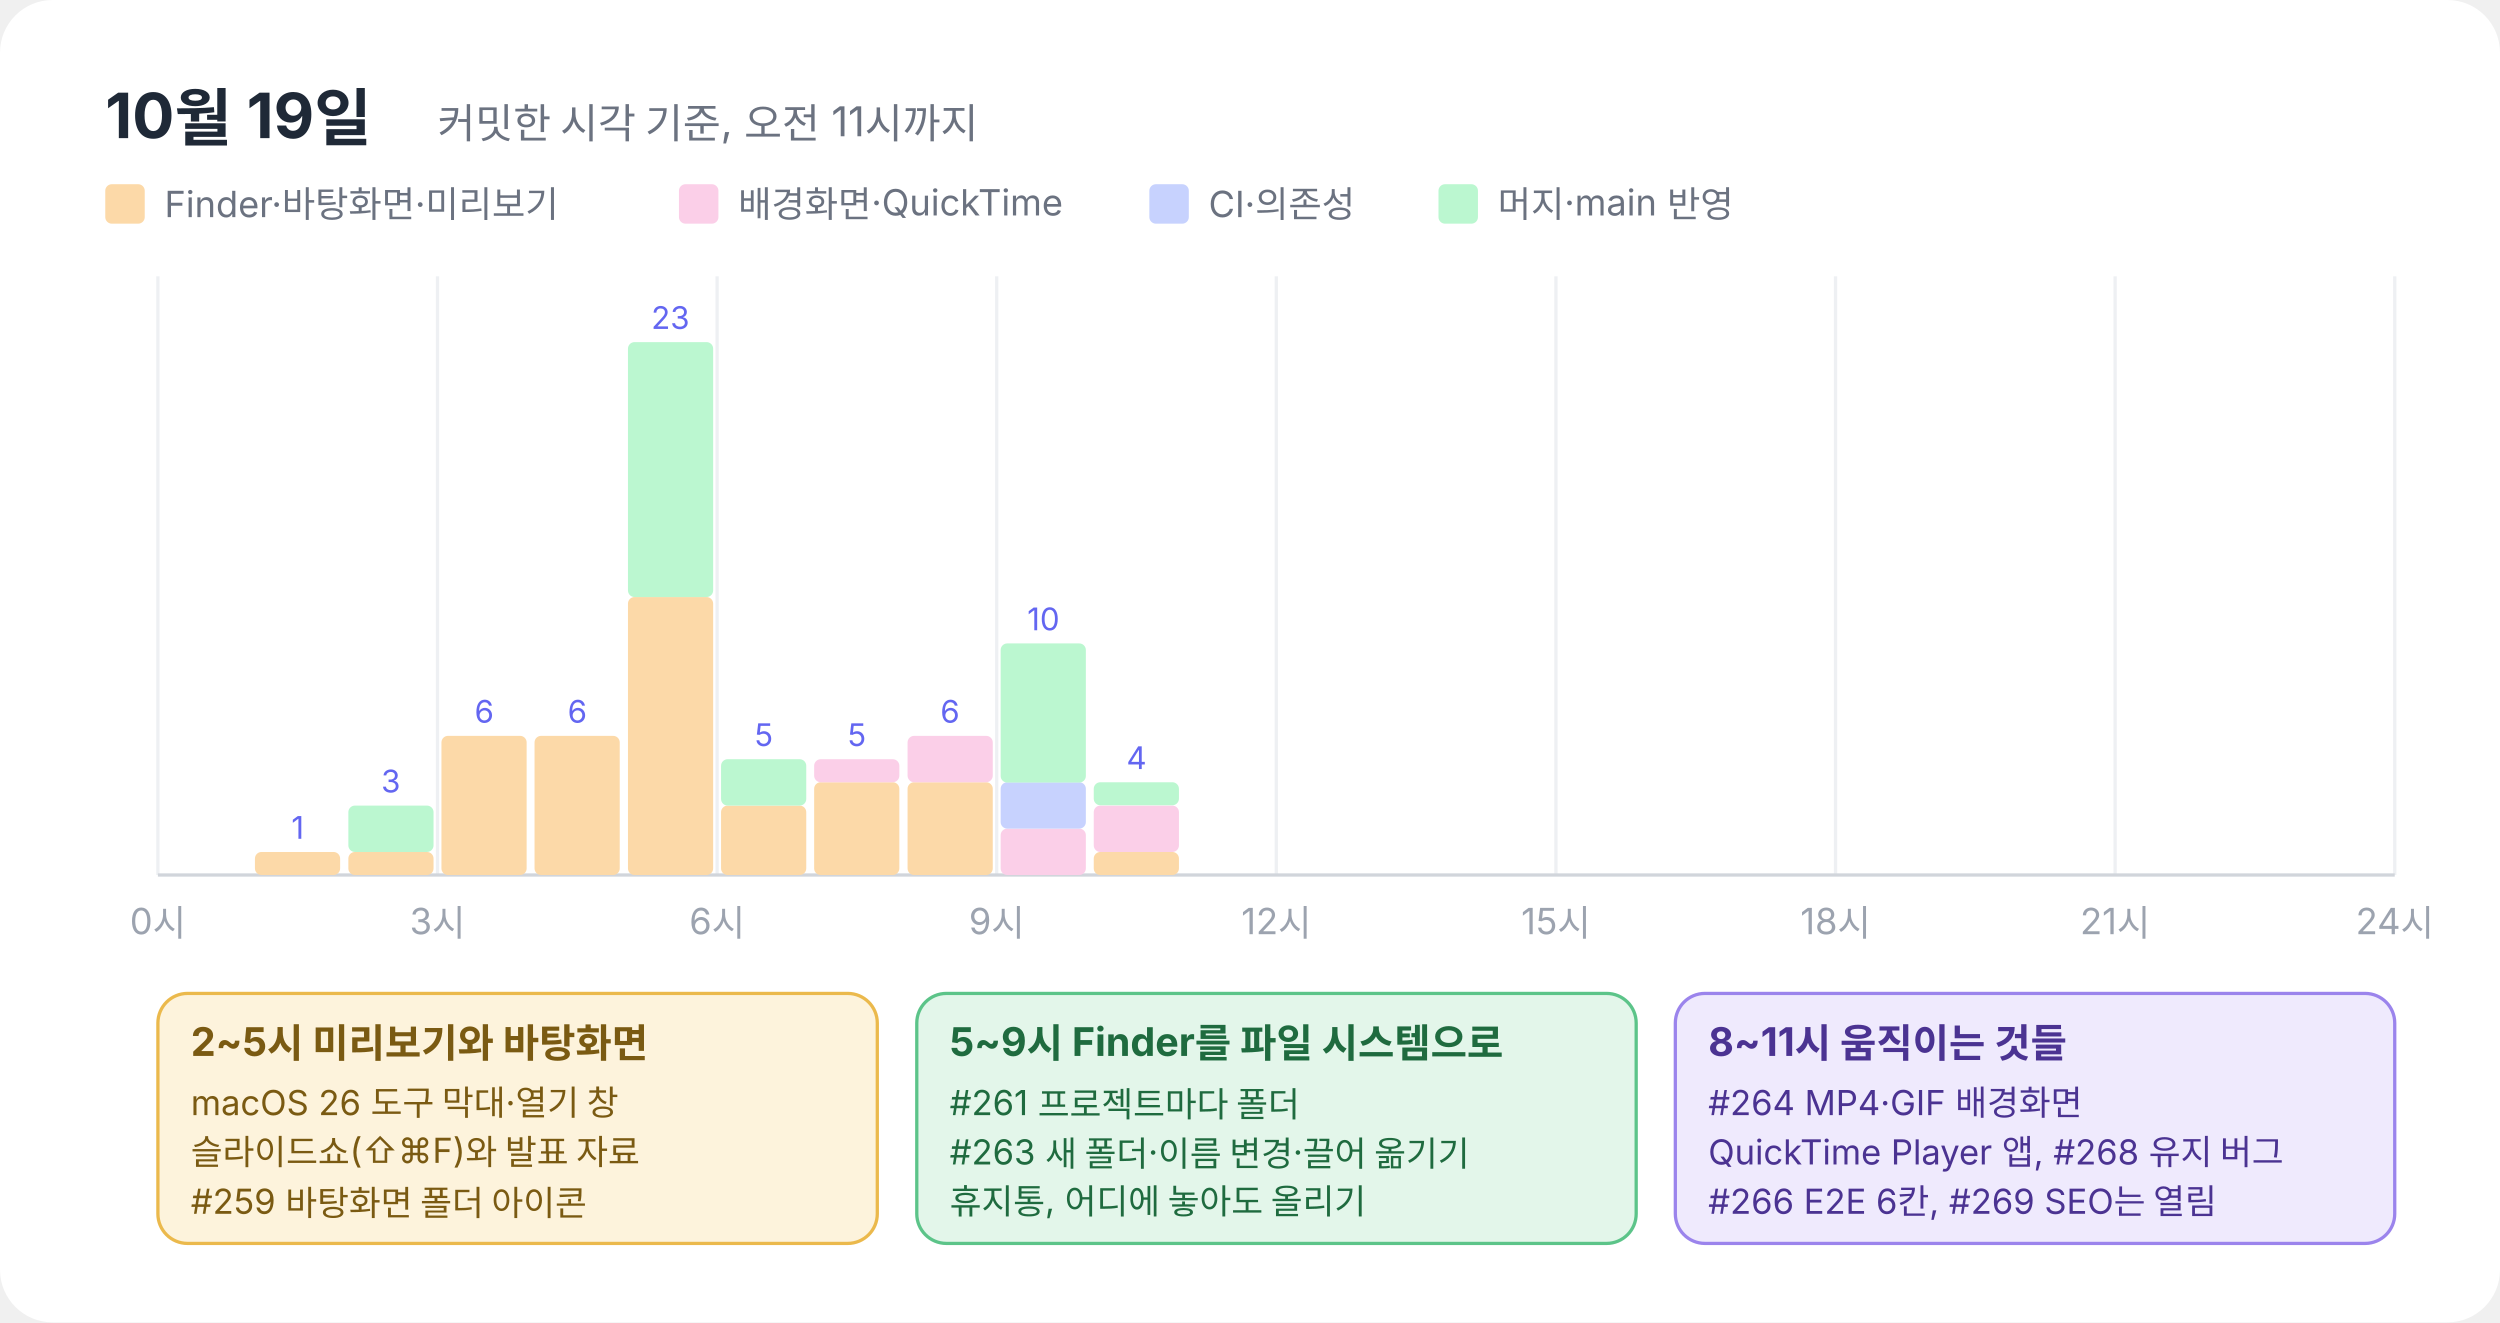
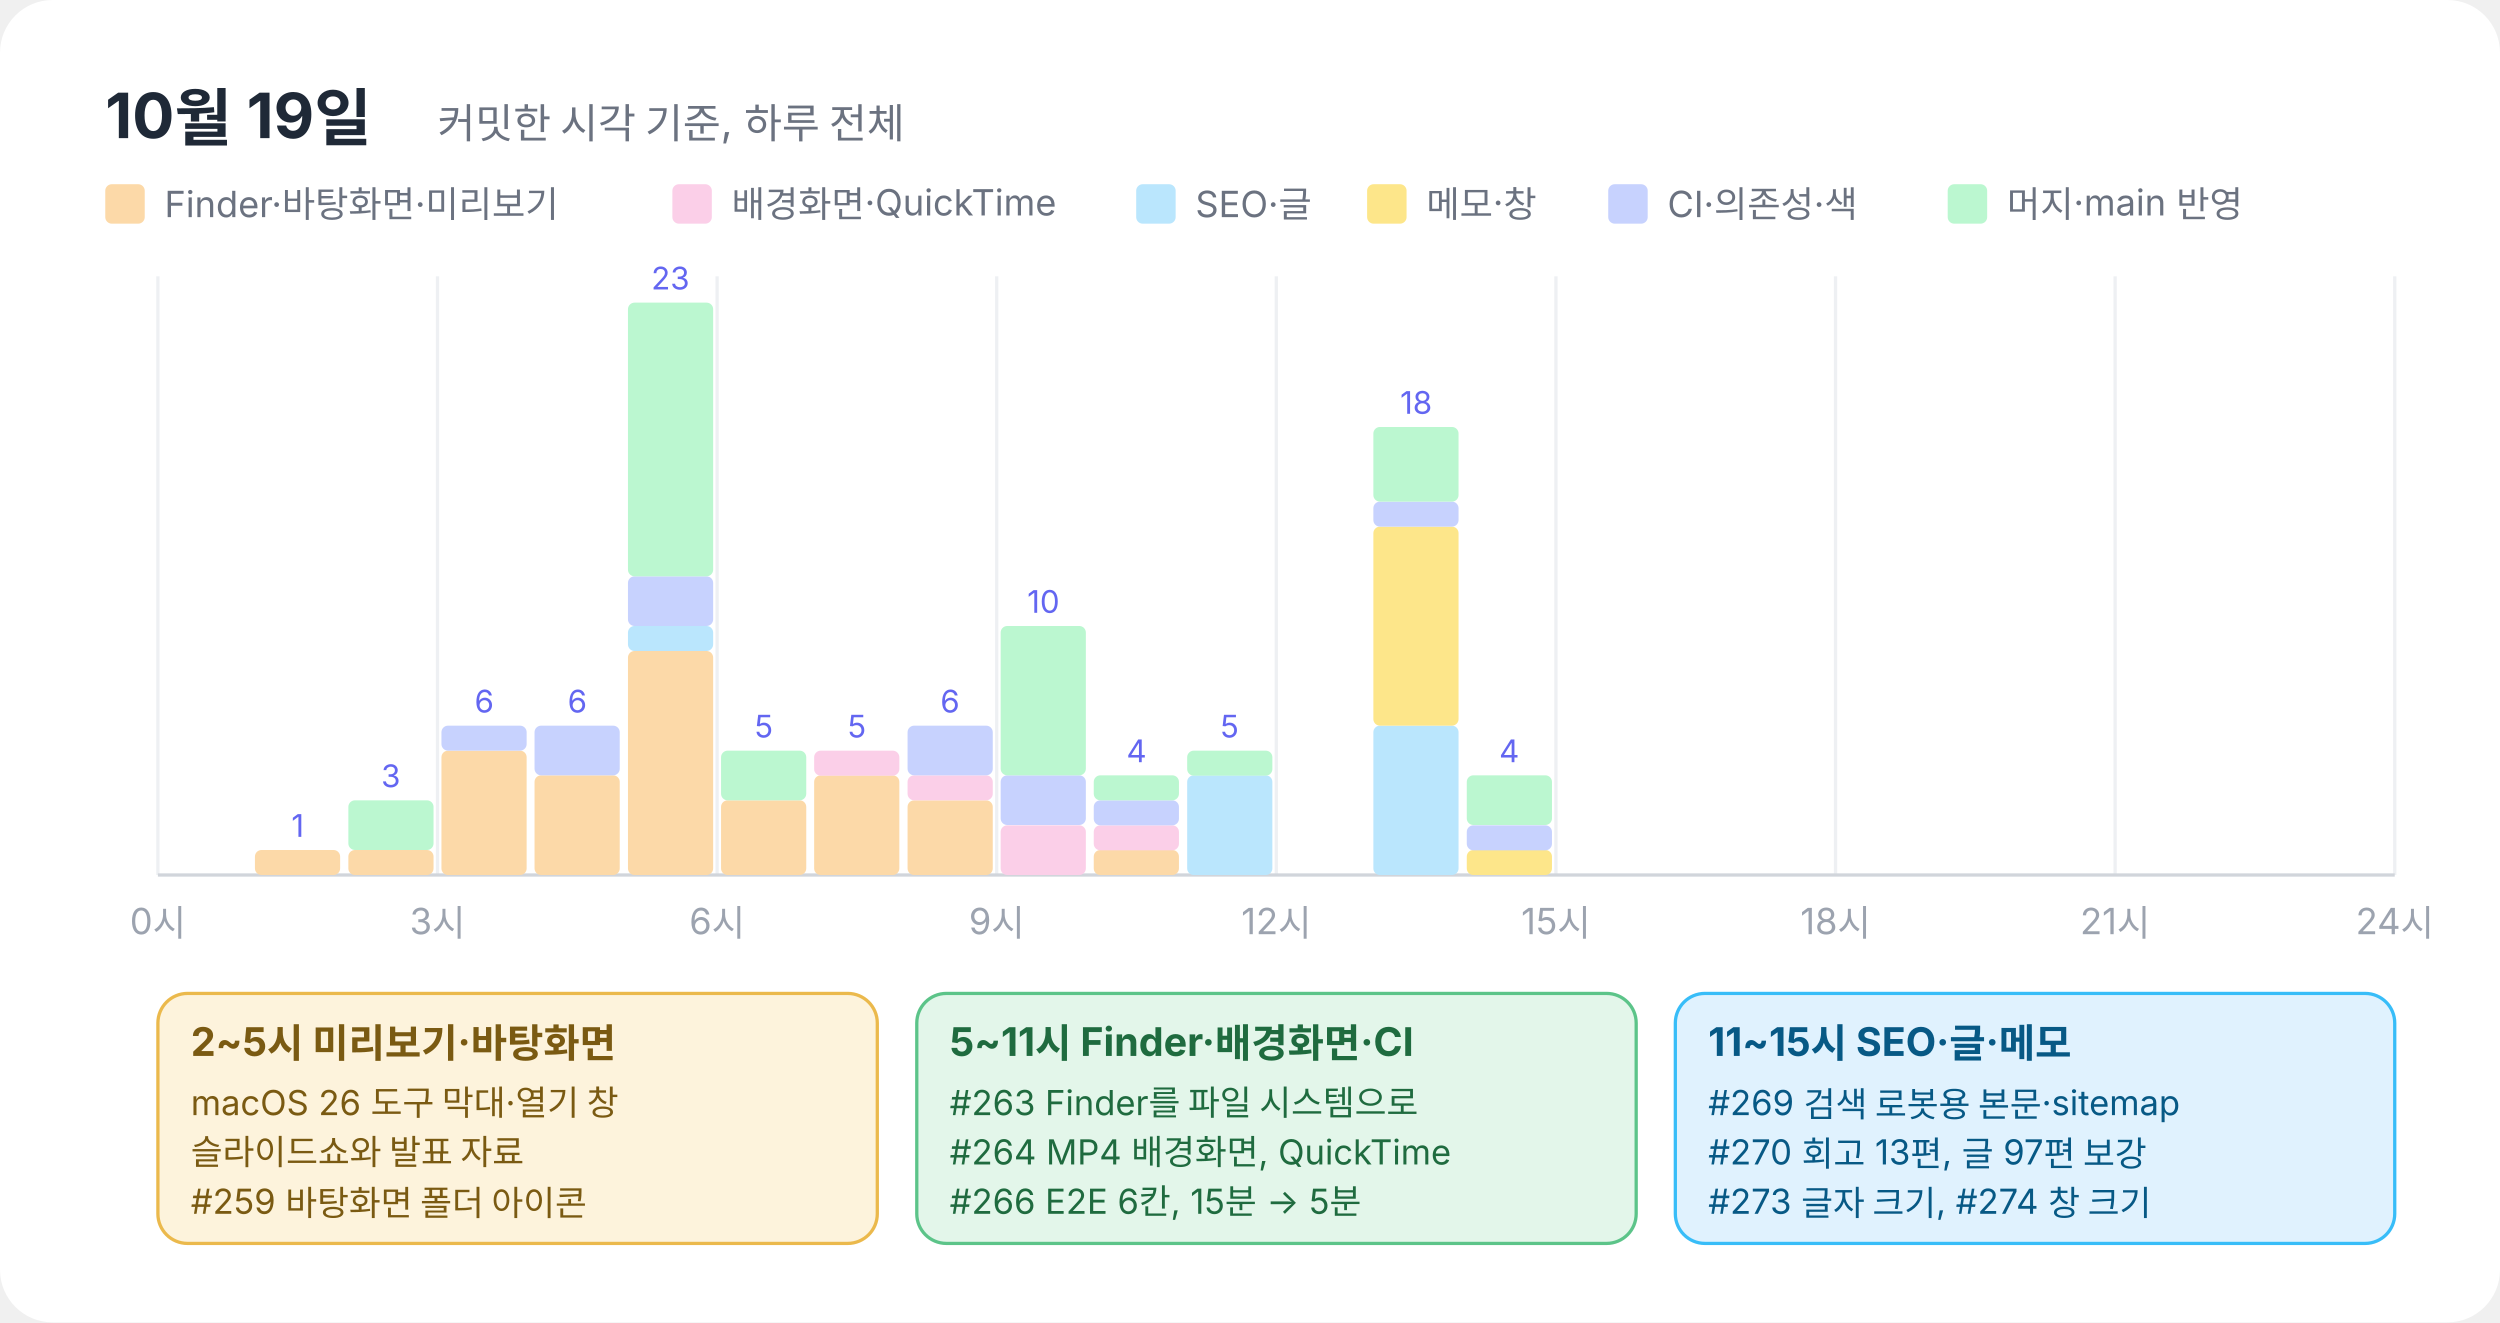
<svg xmlns="http://www.w3.org/2000/svg" viewBox="0 0 760 402" font-family="-apple-system, BlinkMacSystemFont, 'Apple SD Gothic Neo', sans-serif">
  <rect width="760" height="402" rx="16" fill="#ffffff" />
  <text x="32" y="42" font-size="19" font-weight="700" fill="#1f2937">10월 19일</text>
-   <text x="133" y="42" font-size="12.5" fill="#6b7280">커밋한 시각 기준, 오전 11시까지</text>
-   <rect x="32" y="56" width="12" height="12" rx="2" fill="#fcd9a8" />
-   <text x="50" y="66" font-size="11" fill="#6b7280">Finder·바탕화면·미리보기</text>
-   <rect x="206.4" y="56" width="12" height="12" rx="2" fill="#fbcfe8" />
-   <text x="224.4" y="66" font-size="11" fill="#6b7280">배경화면·QuickTime</text>
-   <rect x="349.4" y="56" width="12" height="12" rx="2" fill="#c7d2fe" />
-   <text x="367.4" y="66" font-size="11" fill="#6b7280">CI·의존성</text>
-   <rect x="437.3" y="56" width="12" height="12" rx="2" fill="#bbf7d0" />
-   <text x="455.3" y="66" font-size="11" fill="#6b7280">머지·main 반영</text>
+   <text x="133" y="42" font-size="12.5" fill="#6b7280">커밋한 시각 기준, 하루 전체</text>
+   <rect x="32.0" y="56" width="12" height="12" rx="2" fill="#fcd9a8" />
+   <text x="50.0" y="66" font-size="11" fill="#6b7280">Finder·바탕화면·미리보기</text>
+   <rect x="204.4" y="56" width="12" height="12" rx="2" fill="#fbcfe8" />
+   <text x="222.4" y="66" font-size="11" fill="#6b7280">배경화면·QuickTime</text>
+   <rect x="345.4" y="56" width="12" height="12" rx="2" fill="#bae6fd" />
+   <text x="363.4" y="66" font-size="11" fill="#6b7280">SEO·글</text>
+   <rect x="415.6" y="56" width="12" height="12" rx="2" fill="#fde68a" />
+   <text x="433.6" y="66" font-size="11" fill="#6b7280">메모·창</text>
+   <rect x="488.9" y="56" width="12" height="12" rx="2" fill="#c7d2fe" />
+   <text x="506.9" y="66" font-size="11" fill="#6b7280">CI·의존성·색</text>
+   <rect x="592.1" y="56" width="12" height="12" rx="2" fill="#bbf7d0" />
+   <text x="610.1" y="66" font-size="11" fill="#6b7280">머지·main 반영</text>
  <path d="M48.0 84 V266" stroke="#eef0f3" />
  <text x="48.0" y="284" font-size="11" fill="#9ca3af" text-anchor="middle">0시</text>
  <path d="M133.0 84 V266" stroke="#eef0f3" />
  <text x="133.0" y="284" font-size="11" fill="#9ca3af" text-anchor="middle">3시</text>
  <path d="M218.0 84 V266" stroke="#eef0f3" />
  <text x="218.0" y="284" font-size="11" fill="#9ca3af" text-anchor="middle">6시</text>
  <path d="M303.0 84 V266" stroke="#eef0f3" />
  <text x="303.0" y="284" font-size="11" fill="#9ca3af" text-anchor="middle">9시</text>
  <path d="M388.0 84 V266" stroke="#eef0f3" />
  <text x="388.0" y="284" font-size="11" fill="#9ca3af" text-anchor="middle">12시</text>
  <path d="M473.0 84 V266" stroke="#eef0f3" />
  <text x="473.0" y="284" font-size="11" fill="#9ca3af" text-anchor="middle">15시</text>
  <path d="M558.0 84 V266" stroke="#eef0f3" />
  <text x="558.0" y="284" font-size="11" fill="#9ca3af" text-anchor="middle">18시</text>
  <path d="M643.0 84 V266" stroke="#eef0f3" />
  <text x="643.0" y="284" font-size="11" fill="#9ca3af" text-anchor="middle">21시</text>
  <path d="M728.0 84 V266" stroke="#eef0f3" />
  <text x="728.0" y="284" font-size="11" fill="#9ca3af" text-anchor="middle">24시</text>
  <path d="M48 266 H728" stroke="#d1d5db" />
-   <rect x="77.5" y="259.0" width="25.9" height="7.0" rx="2" fill="#fcd9a8" />
-   <text x="90.5" y="255.0" font-size="9.5" fill="#6366f1" text-anchor="middle">1</text>
-   <rect x="105.9" y="259.0" width="25.9" height="7.0" rx="2" fill="#fcd9a8" />
-   <rect x="105.9" y="244.9" width="25.9" height="14.1" rx="2" fill="#bbf7d0" />
-   <text x="118.8" y="240.9" font-size="9.5" fill="#6366f1" text-anchor="middle">3</text>
-   <rect x="134.2" y="223.7" width="25.9" height="42.3" rx="2" fill="#fcd9a8" />
-   <text x="147.2" y="219.7" font-size="9.5" fill="#6366f1" text-anchor="middle">6</text>
-   <rect x="162.5" y="223.7" width="25.9" height="42.3" rx="2" fill="#fcd9a8" />
-   <text x="175.5" y="219.7" font-size="9.5" fill="#6366f1" text-anchor="middle">6</text>
-   <rect x="190.9" y="181.5" width="25.9" height="84.5" rx="2" fill="#fcd9a8" />
-   <rect x="190.9" y="104.0" width="25.9" height="77.5" rx="2" fill="#bbf7d0" />
-   <text x="203.8" y="100.0" font-size="9.5" fill="#6366f1" text-anchor="middle">23</text>
-   <rect x="219.2" y="244.9" width="25.9" height="21.1" rx="2" fill="#fcd9a8" />
-   <rect x="219.2" y="230.8" width="25.9" height="14.1" rx="2" fill="#bbf7d0" />
-   <text x="232.2" y="226.8" font-size="9.5" fill="#6366f1" text-anchor="middle">5</text>
-   <rect x="247.5" y="237.8" width="25.9" height="28.2" rx="2" fill="#fcd9a8" />
-   <rect x="247.5" y="230.8" width="25.9" height="7.0" rx="2" fill="#fbcfe8" />
-   <text x="260.5" y="226.8" font-size="9.5" fill="#6366f1" text-anchor="middle">5</text>
-   <rect x="275.9" y="237.8" width="25.9" height="28.2" rx="2" fill="#fcd9a8" />
-   <rect x="275.9" y="223.7" width="25.9" height="14.1" rx="2" fill="#fbcfe8" />
-   <text x="288.8" y="219.7" font-size="9.5" fill="#6366f1" text-anchor="middle">6</text>
-   <rect x="304.2" y="251.9" width="25.9" height="14.1" rx="2" fill="#fbcfe8" />
-   <rect x="304.2" y="237.8" width="25.9" height="14.1" rx="2" fill="#c7d2fe" />
-   <rect x="304.2" y="195.6" width="25.9" height="42.3" rx="2" fill="#bbf7d0" />
-   <text x="317.2" y="191.6" font-size="9.5" fill="#6366f1" text-anchor="middle">10</text>
-   <rect x="332.5" y="259.0" width="25.9" height="7.0" rx="2" fill="#fcd9a8" />
-   <rect x="332.5" y="244.9" width="25.9" height="14.1" rx="2" fill="#fbcfe8" />
-   <rect x="332.5" y="237.8" width="25.9" height="7.0" rx="2" fill="#bbf7d0" />
-   <text x="345.5" y="233.8" font-size="9.5" fill="#6366f1" text-anchor="middle">4</text>
+   <rect x="77.5" y="258.4" width="25.9" height="7.6" rx="2" fill="#fcd9a8" />
+   <text x="90.5" y="254.4" font-size="9.5" fill="#6366f1" text-anchor="middle">1</text>
+   <rect x="105.9" y="258.4" width="25.9" height="7.6" rx="2" fill="#fcd9a8" />
+   <rect x="105.9" y="243.3" width="25.9" height="15.1" rx="2" fill="#bbf7d0" />
+   <text x="118.8" y="239.3" font-size="9.5" fill="#6366f1" text-anchor="middle">3</text>
+   <rect x="134.2" y="228.2" width="25.9" height="37.8" rx="2" fill="#fcd9a8" />
+   <rect x="134.2" y="220.6" width="25.9" height="7.6" rx="2" fill="#c7d2fe" />
+   <text x="147.2" y="216.6" font-size="9.5" fill="#6366f1" text-anchor="middle">6</text>
+   <rect x="162.5" y="235.7" width="25.9" height="30.3" rx="2" fill="#fcd9a8" />
+   <rect x="162.5" y="220.6" width="25.9" height="15.1" rx="2" fill="#c7d2fe" />
+   <text x="175.5" y="216.6" font-size="9.5" fill="#6366f1" text-anchor="middle">6</text>
+   <rect x="190.9" y="197.9" width="25.9" height="68.1" rx="2" fill="#fcd9a8" />
+   <rect x="190.9" y="190.3" width="25.9" height="7.6" rx="2" fill="#bae6fd" />
+   <rect x="190.9" y="175.2" width="25.9" height="15.1" rx="2" fill="#c7d2fe" />
+   <rect x="190.9" y="92.0" width="25.9" height="83.2" rx="2" fill="#bbf7d0" />
+   <text x="203.8" y="88.0" font-size="9.5" fill="#6366f1" text-anchor="middle">23</text>
+   <rect x="219.2" y="243.3" width="25.9" height="22.7" rx="2" fill="#fcd9a8" />
+   <rect x="219.2" y="228.2" width="25.9" height="15.1" rx="2" fill="#bbf7d0" />
+   <text x="232.2" y="224.2" font-size="9.5" fill="#6366f1" text-anchor="middle">5</text>
+   <rect x="247.5" y="235.7" width="25.9" height="30.3" rx="2" fill="#fcd9a8" />
+   <rect x="247.5" y="228.2" width="25.9" height="7.6" rx="2" fill="#fbcfe8" />
+   <text x="260.5" y="224.2" font-size="9.5" fill="#6366f1" text-anchor="middle">5</text>
+   <rect x="275.9" y="243.3" width="25.9" height="22.7" rx="2" fill="#fcd9a8" />
+   <rect x="275.9" y="235.7" width="25.9" height="7.6" rx="2" fill="#fbcfe8" />
+   <rect x="275.9" y="220.6" width="25.9" height="15.1" rx="2" fill="#c7d2fe" />
+   <text x="288.8" y="216.6" font-size="9.5" fill="#6366f1" text-anchor="middle">6</text>
+   <rect x="304.2" y="250.9" width="25.9" height="15.1" rx="2" fill="#fbcfe8" />
+   <rect x="304.2" y="235.7" width="25.9" height="15.1" rx="2" fill="#c7d2fe" />
+   <rect x="304.2" y="190.3" width="25.9" height="45.4" rx="2" fill="#bbf7d0" />
+   <text x="317.2" y="186.3" font-size="9.5" fill="#6366f1" text-anchor="middle">10</text>
+   <rect x="332.5" y="258.4" width="25.9" height="7.6" rx="2" fill="#fcd9a8" />
+   <rect x="332.5" y="250.9" width="25.9" height="7.6" rx="2" fill="#fbcfe8" />
+   <rect x="332.5" y="243.3" width="25.9" height="7.6" rx="2" fill="#c7d2fe" />
+   <rect x="332.5" y="235.7" width="25.9" height="7.6" rx="2" fill="#bbf7d0" />
+   <text x="345.5" y="231.7" font-size="9.5" fill="#6366f1" text-anchor="middle">4</text>
+   <rect x="360.9" y="235.7" width="25.9" height="30.3" rx="2" fill="#bae6fd" />
+   <rect x="360.9" y="228.2" width="25.9" height="7.6" rx="2" fill="#bbf7d0" />
+   <text x="373.8" y="224.2" font-size="9.5" fill="#6366f1" text-anchor="middle">5</text>
+   <rect x="417.5" y="220.6" width="25.9" height="45.4" rx="2" fill="#bae6fd" />
+   <rect x="417.5" y="160.1" width="25.9" height="60.5" rx="2" fill="#fde68a" />
+   <rect x="417.5" y="152.5" width="25.9" height="7.6" rx="2" fill="#c7d2fe" />
+   <rect x="417.5" y="129.8" width="25.9" height="22.7" rx="2" fill="#bbf7d0" />
+   <text x="430.5" y="125.8" font-size="9.5" fill="#6366f1" text-anchor="middle">18</text>
+   <rect x="445.9" y="258.4" width="25.9" height="7.6" rx="2" fill="#fde68a" />
+   <rect x="445.9" y="250.9" width="25.9" height="7.6" rx="2" fill="#c7d2fe" />
+   <rect x="445.9" y="235.7" width="25.9" height="15.1" rx="2" fill="#bbf7d0" />
+   <text x="458.8" y="231.7" font-size="9.5" fill="#6366f1" text-anchor="middle">4</text>
  <rect x="48.0" y="302" width="218.7" height="76" rx="9" fill="#fdf3dc" stroke="#ebb94c" />
-   <text x="58.0" y="321" font-size="12" font-weight="700" fill="#7a5a12">2~5시 미리보기와 바탕화면</text>
+   <text x="58.0" y="321" font-size="12" font-weight="700" fill="#7a5a12">2~5시 미리보기·바탕화면</text>
  <text x="58.0" y="339" font-size="10.5" fill="#7a5a12">macOS 26 도구 막대·열기 창</text>
-   <text x="58.0" y="354" font-size="10.5" fill="#7a5a12">슬라이드쇼(⇧⌘F)와 발표 자료</text>
+   <text x="58.0" y="354" font-size="10.5" fill="#7a5a12">슬라이드쇼와 발표 자료</text>
  <text x="58.0" y="369" font-size="10.5" fill="#7a5a12">#259 바탕화면 폴더 아이콘</text>
  <rect x="278.7" y="302" width="218.7" height="76" rx="9" fill="#e3f6ea" stroke="#5cc489" />
-   <text x="288.7" y="321" font-size="12" font-weight="700" fill="#1f6b3f">5~9시 Finder를 파일 시스템으로</text>
-   <text x="288.7" y="339" font-size="10.5" fill="#1f6b3f">#261 프로젝트마다 폴더</text>
-   <text x="288.7" y="354" font-size="10.5" fill="#1f6b3f">#263 새 폴더·이름 변경·끌어 옮기기</text>
-   <text x="288.7" y="369" font-size="10.5" fill="#1f6b3f">휴지통, 어디에 놓아도 올리기</text>
-   <rect x="509.3" y="302" width="218.7" height="76" rx="9" fill="#efeafd" stroke="#9b84ec" />
-   <text x="519.3" y="321" font-size="12" font-weight="700" fill="#4b3392">8~11시 움직이는 것들</text>
-   <text x="519.3" y="339" font-size="10.5" fill="#4b3392">#264 MP4·GIF 배경화면</text>
-   <text x="519.3" y="354" font-size="10.5" fill="#4b3392">QuickTime Player 앱, #268 유지 버그</text>
-   <text x="519.3" y="369" font-size="10.5" fill="#4b3392">#266 E2E 6칸, #269 SEO는 열림</text>
+   <text x="288.7" y="321" font-size="12" font-weight="700" fill="#1f6b3f">5~11시 Finder·배경화면·CI</text>
+   <text x="288.7" y="339" font-size="10.5" fill="#1f6b3f">#263 Finder를 파일 시스템으로</text>
+   <text x="288.7" y="354" font-size="10.5" fill="#1f6b3f">#264 MP4 배경화면, QuickTime</text>
+   <text x="288.7" y="369" font-size="10.5" fill="#1f6b3f">#266 E2E 6칸, 15분 → 5분</text>
+   <rect x="509.3" y="302" width="218.7" height="76" rx="9" fill="#e0f2fe" stroke="#38bdf8" />
+   <text x="519.3" y="321" font-size="12" font-weight="700" fill="#075985">11~15시 SEO·글·메모</text>
+   <text x="519.3" y="339" font-size="10.5" fill="#075985">#269 검색 로봇용 본문·sitemap</text>
+   <text x="519.3" y="354" font-size="10.5" fill="#075985">#270 회고 13편, 글 97편 보강</text>
+   <text x="519.3" y="369" font-size="10.5" fill="#075985">#273 글자 크기, #274 창 크기</text>
</svg>
